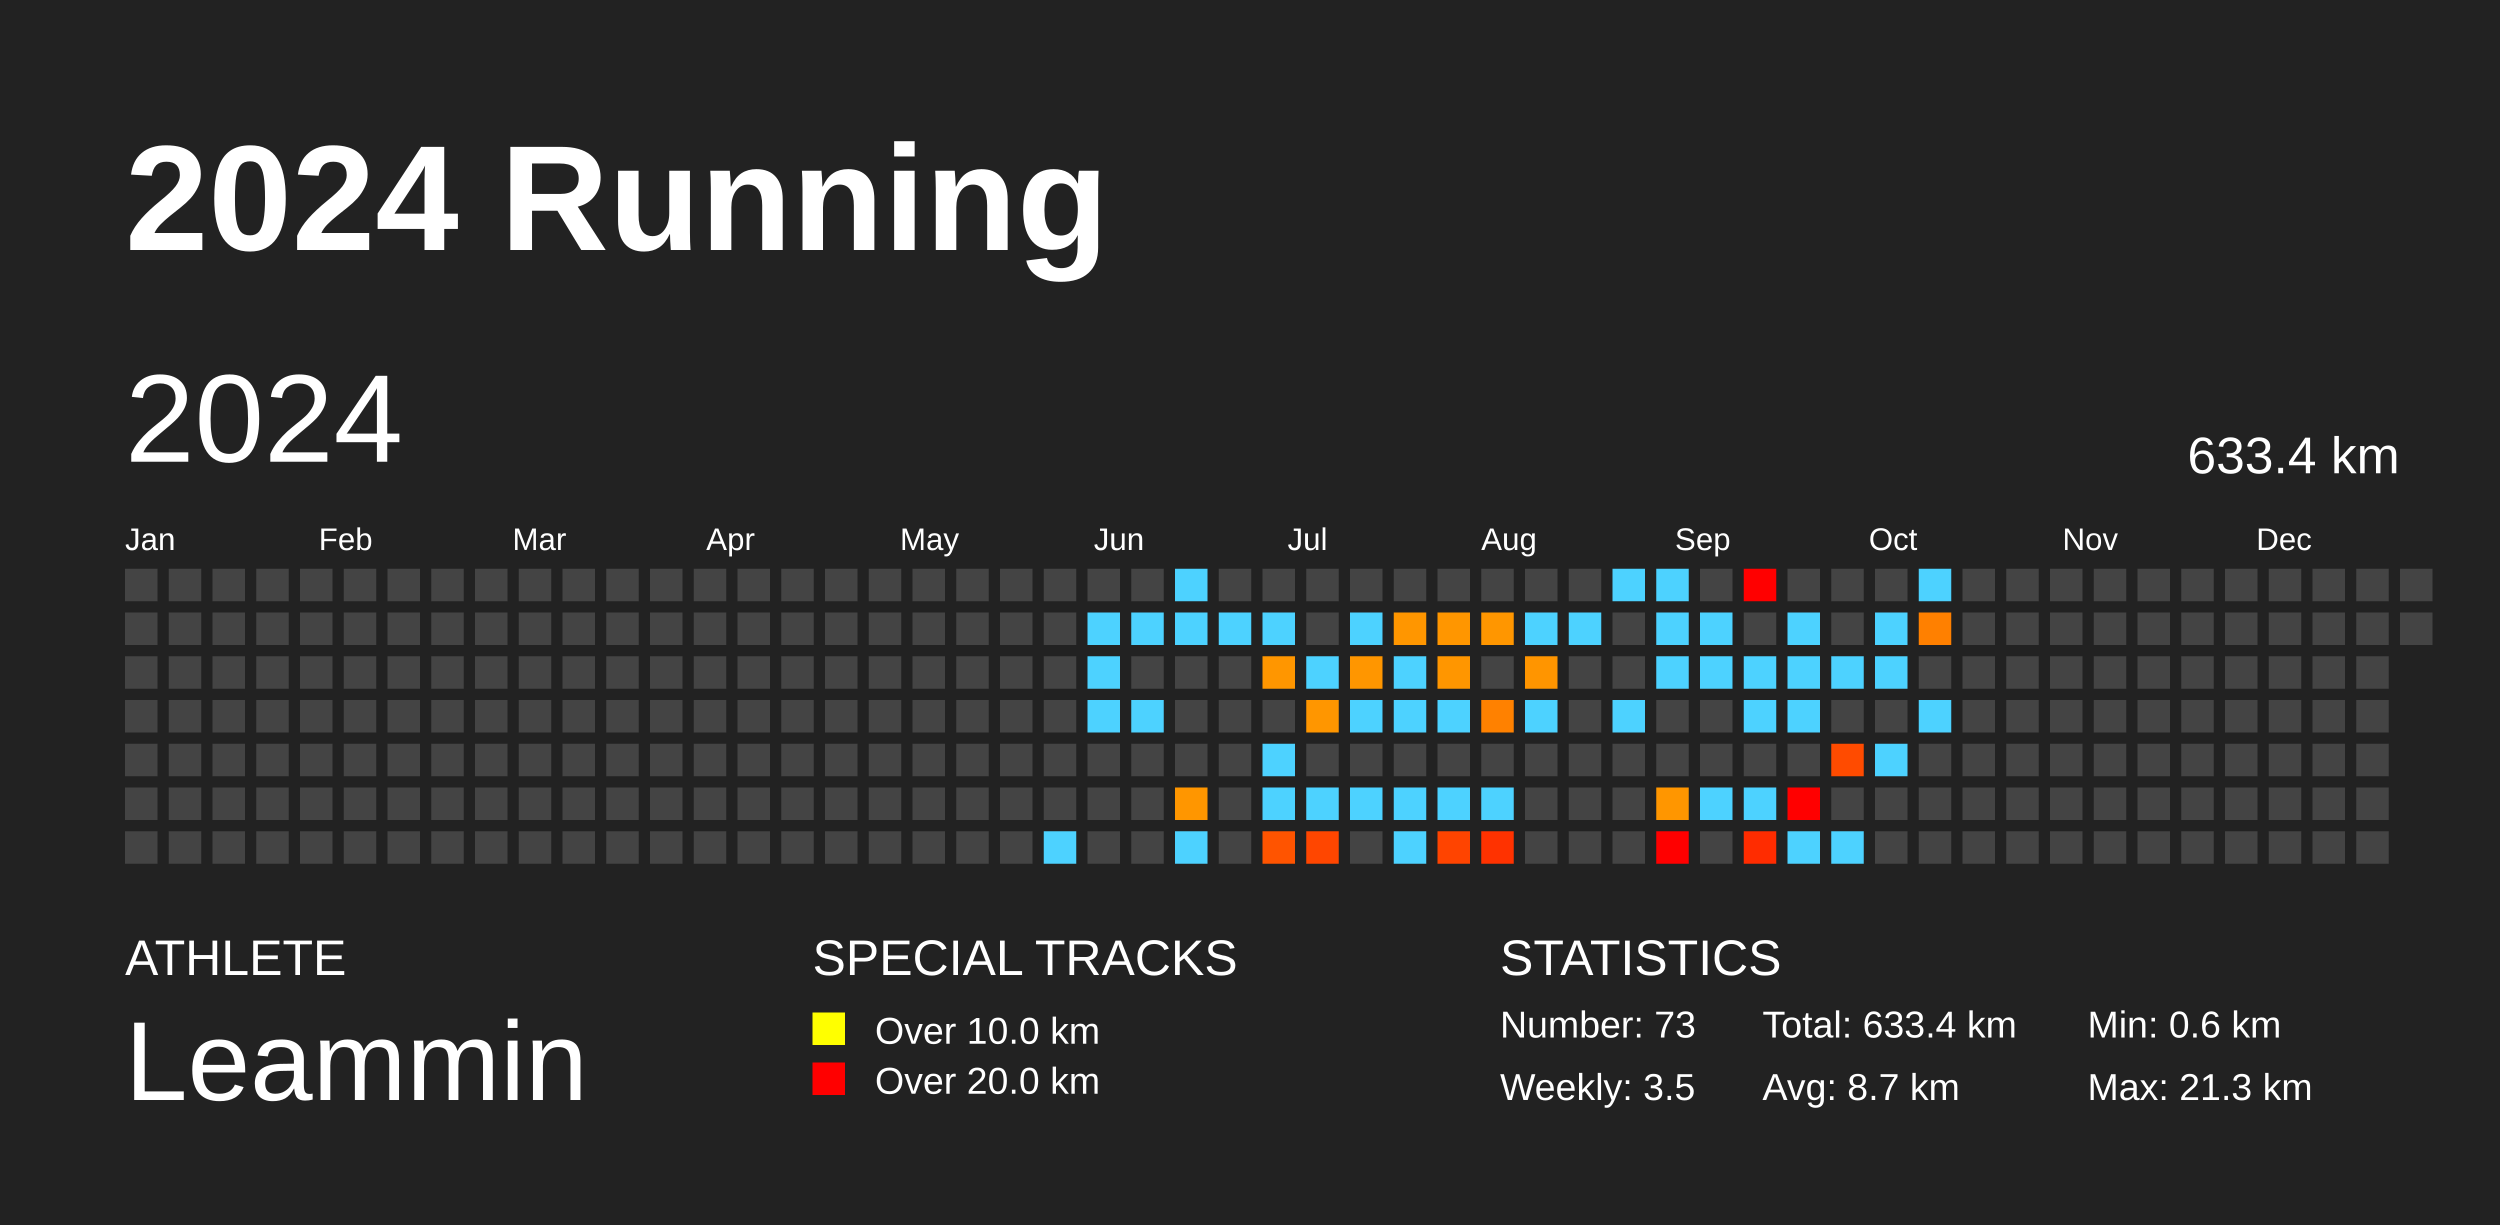
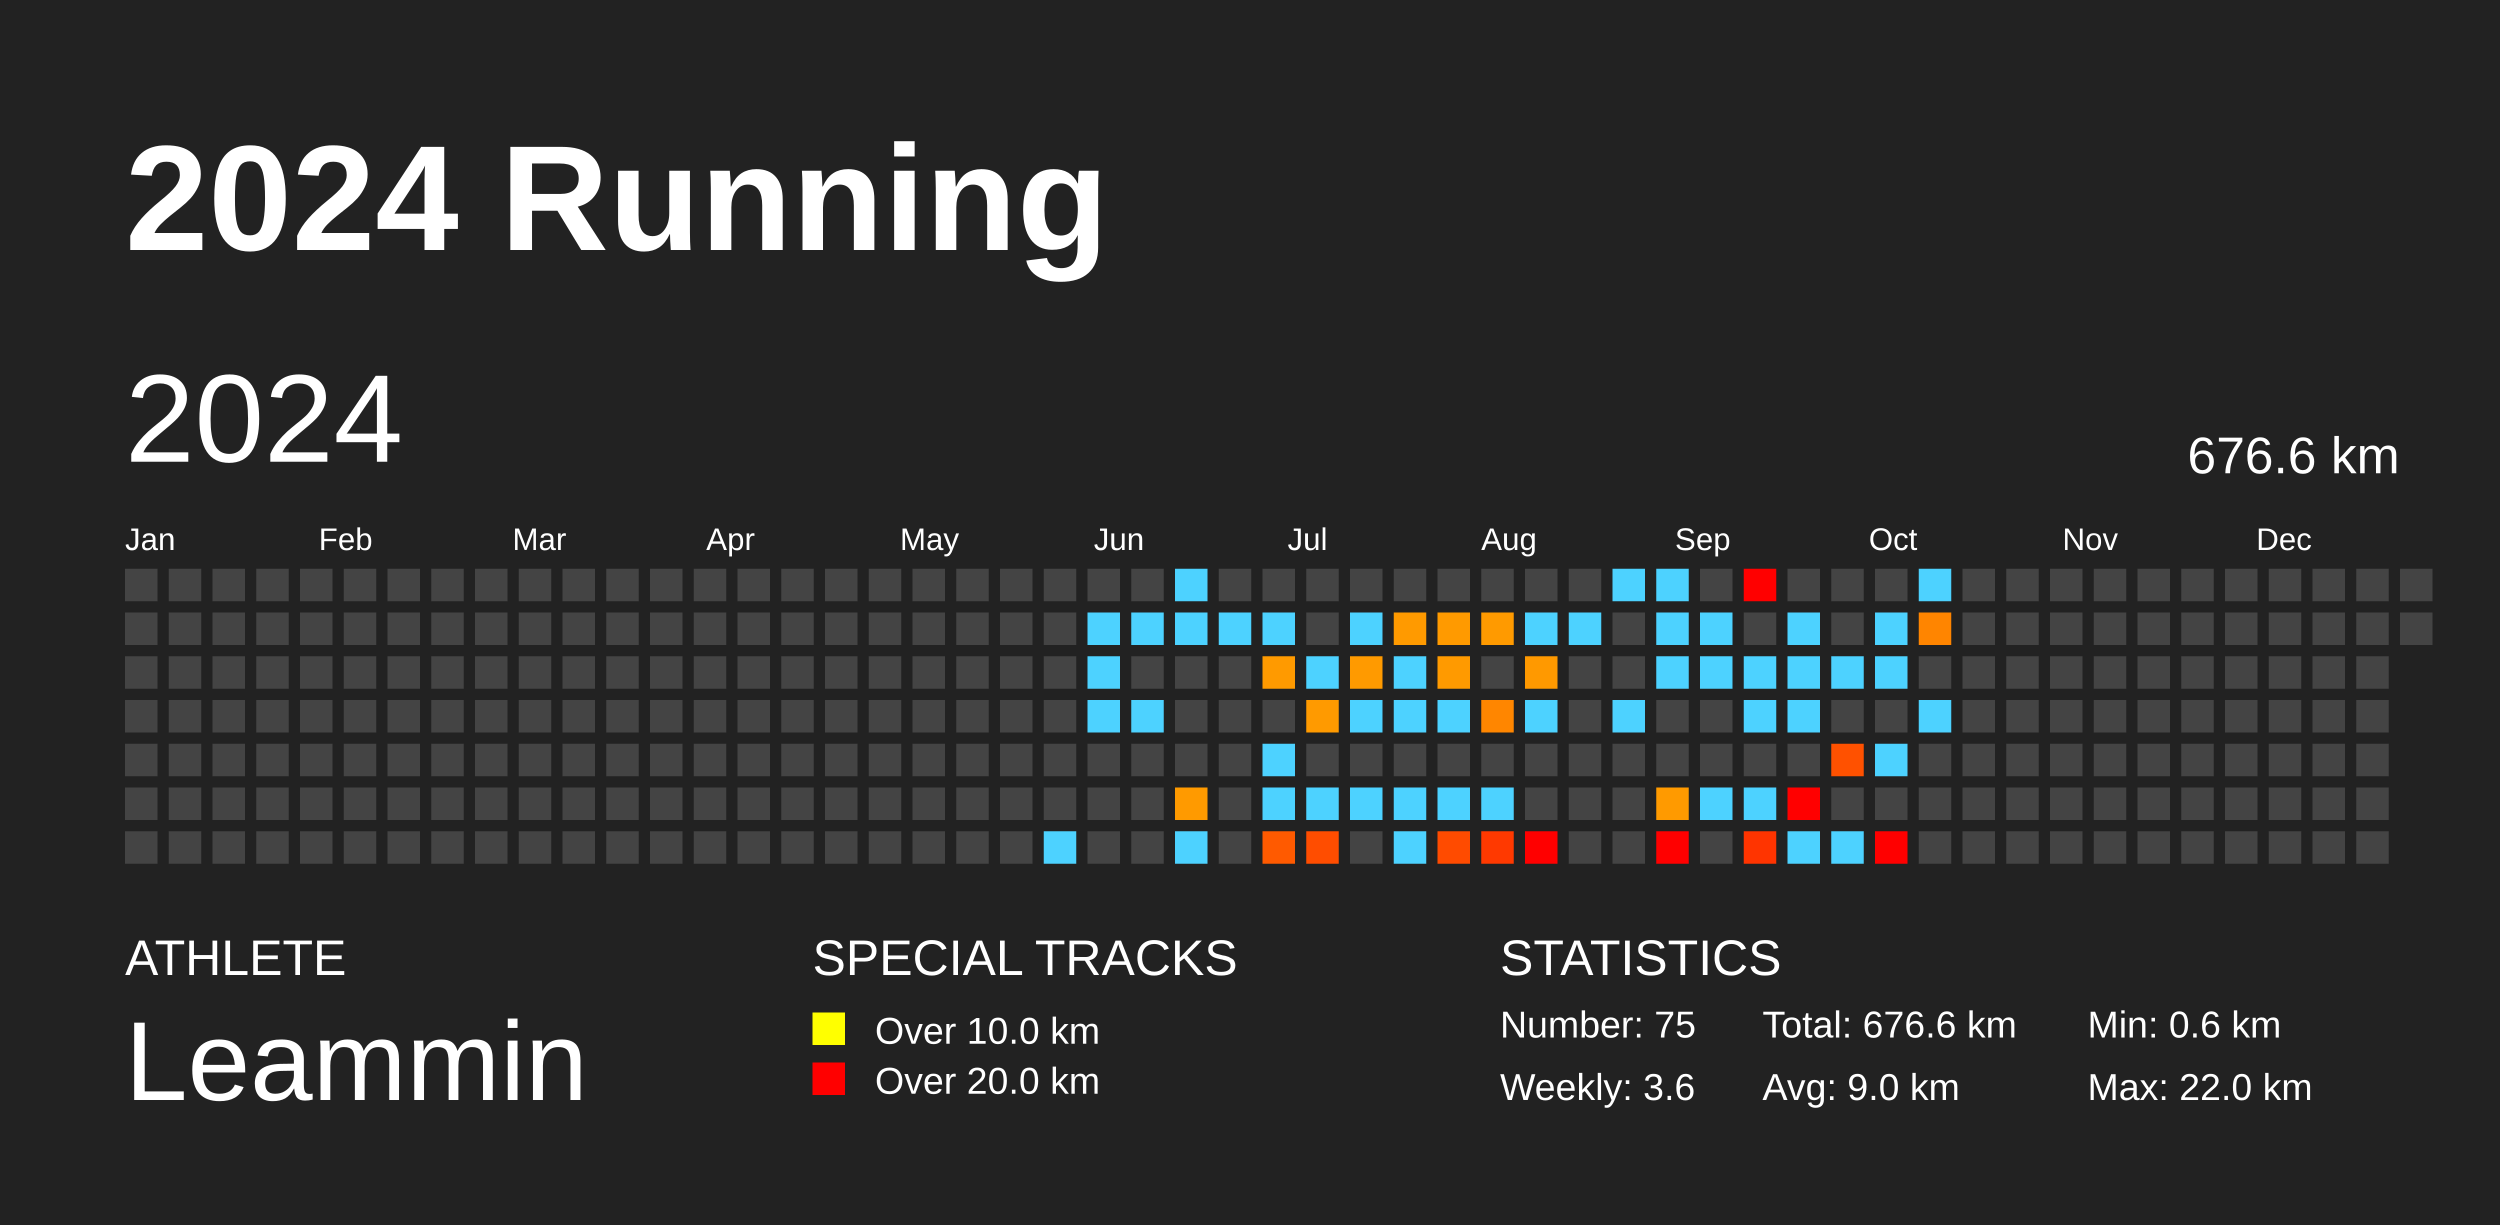
<svg xmlns="http://www.w3.org/2000/svg" baseProfile="full" height="98mm" version="1.1" viewBox="0,0,200,98" width="200mm">
  <defs />
  <rect fill="#222222" height="98" width="200" x="0" y="0" />
  <text fill="#FFFFFF" style="font-size:12px; font-family:Arial; font-weight:bold;" x="10" y="20">2024 Running</text>
  <text fill="#FFFFFF" style="font-size:4px; font-family:Arial" x="10" y="78">ATHLETE</text>
  <text fill="#FFFFFF" style="font-size:9px; font-family:Arial" x="10" y="88">Leammin</text>
  <text fill="#FFFFFF" style="font-size:4px; font-family:Arial" x="65" y="78">SPECIAL TRACKS</text>
  <rect fill="yellow" height="2.6" width="2.6" x="65" y="81" />
  <text fill="#FFFFFF" style="font-size:3px; font-family:Arial" x="70" y="83.5">Over 10.0 km</text>
  <rect fill="red" height="2.6" width="2.6" x="65" y="85" />
  <text fill="#FFFFFF" style="font-size:3px; font-family:Arial" x="70" y="87.5">Over 20.0 km</text>
  <text fill="#FFFFFF" style="font-size:4px; font-family:Arial" x="120" y="78">STATISTICS</text>
-   <text fill="#FFFFFF" style="font-size:3px; font-family:Arial" x="120" y="83">Number: 73</text>
-   <text fill="#FFFFFF" style="font-size:3px; font-family:Arial" x="120" y="88">Weekly: 3.5</text>
-   <text fill="#FFFFFF" style="font-size:3px; font-family:Arial" x="141" y="83">Total: 633.4 km</text>
-   <text fill="#FFFFFF" style="font-size:3px; font-family:Arial" x="141" y="88">Avg: 8.7 km</text>
+   <text fill="#FFFFFF" style="font-size:3px; font-family:Arial" x="120" y="83">Number: 75</text>
+   <text fill="#FFFFFF" style="font-size:3px; font-family:Arial" x="120" y="88">Weekly: 3.6</text>
+   <text fill="#FFFFFF" style="font-size:3px; font-family:Arial" x="141" y="83">Total: 676.6 km</text>
+   <text fill="#FFFFFF" style="font-size:3px; font-family:Arial" x="141" y="88">Avg: 9.0 km</text>
  <text fill="#FFFFFF" style="font-size:3px; font-family:Arial" x="167" y="83">Min: 0.6 km</text>
-   <text fill="#FFFFFF" style="font-size:3px; font-family:Arial" x="167" y="88">Max: 21.3 km</text>
+   <text fill="#FFFFFF" style="font-size:3px; font-family:Arial" x="167" y="88">Max: 22.0 km</text>
  <text dominant-baseline="hanging" fill="#FFFFFF" style="font-size:10.0px; font-family:Arial;" x="10" y="30">2024</text>
-   <text dominant-baseline="hanging" fill="#FFFFFF" style="font-size:4.125px; font-family:Arial;" x="175" y="35">633.4 km</text>
+   <text dominant-baseline="hanging" fill="#FFFFFF" style="font-size:4.125px; font-family:Arial;" x="175" y="35">676.6 km</text>
  <text fill="#FFFFFF" style="font-size:2.5px; font-family:Arial" x="10.0" y="44">Jan</text>
  <text fill="#FFFFFF" style="font-size:2.5px; font-family:Arial" x="25.5" y="44">Feb</text>
  <text fill="#FFFFFF" style="font-size:2.5px; font-family:Arial" x="41.0" y="44">Mar</text>
  <text fill="#FFFFFF" style="font-size:2.5px; font-family:Arial" x="56.5" y="44">Apr</text>
  <text fill="#FFFFFF" style="font-size:2.5px; font-family:Arial" x="72.0" y="44">May</text>
  <text fill="#FFFFFF" style="font-size:2.5px; font-family:Arial" x="87.5" y="44">Jun</text>
  <text fill="#FFFFFF" style="font-size:2.5px; font-family:Arial" x="103.0" y="44">Jul</text>
  <text fill="#FFFFFF" style="font-size:2.5px; font-family:Arial" x="118.5" y="44">Aug</text>
  <text fill="#FFFFFF" style="font-size:2.5px; font-family:Arial" x="134.0" y="44">Sep</text>
  <text fill="#FFFFFF" style="font-size:2.5px; font-family:Arial" x="149.5" y="44">Oct</text>
  <text fill="#FFFFFF" style="font-size:2.5px; font-family:Arial" x="165.0" y="44">Nov</text>
  <text fill="#FFFFFF" style="font-size:2.5px; font-family:Arial" x="180.5" y="44">Dec</text>
  <rect fill="#444444" height="2.6" width="2.6" x="10.0" y="45.5" />
  <rect fill="#444444" height="2.6" width="2.6" x="10.0" y="49.0" />
  <rect fill="#444444" height="2.6" width="2.6" x="10.0" y="52.5" />
  <rect fill="#444444" height="2.6" width="2.6" x="10.0" y="56.0" />
  <rect fill="#444444" height="2.6" width="2.6" x="10.0" y="59.5" />
  <rect fill="#444444" height="2.6" width="2.6" x="10.0" y="63.0" />
  <rect fill="#444444" height="2.6" width="2.6" x="10.0" y="66.5" />
  <rect fill="#444444" height="2.6" width="2.6" x="13.5" y="45.5" />
  <rect fill="#444444" height="2.6" width="2.6" x="13.5" y="49.0" />
  <rect fill="#444444" height="2.6" width="2.6" x="13.5" y="52.5" />
  <rect fill="#444444" height="2.6" width="2.6" x="13.5" y="56.0" />
  <rect fill="#444444" height="2.6" width="2.6" x="13.5" y="59.5" />
  <rect fill="#444444" height="2.6" width="2.6" x="13.5" y="63.0" />
  <rect fill="#444444" height="2.6" width="2.6" x="13.5" y="66.5" />
  <rect fill="#444444" height="2.6" width="2.6" x="17.0" y="45.5" />
  <rect fill="#444444" height="2.6" width="2.6" x="17.0" y="49.0" />
  <rect fill="#444444" height="2.6" width="2.6" x="17.0" y="52.5" />
  <rect fill="#444444" height="2.6" width="2.6" x="17.0" y="56.0" />
  <rect fill="#444444" height="2.6" width="2.6" x="17.0" y="59.5" />
  <rect fill="#444444" height="2.6" width="2.6" x="17.0" y="63.0" />
  <rect fill="#444444" height="2.6" width="2.6" x="17.0" y="66.5" />
  <rect fill="#444444" height="2.6" width="2.6" x="20.5" y="45.5" />
  <rect fill="#444444" height="2.6" width="2.6" x="20.5" y="49.0" />
  <rect fill="#444444" height="2.6" width="2.6" x="20.5" y="52.5" />
  <rect fill="#444444" height="2.6" width="2.6" x="20.5" y="56.0" />
  <rect fill="#444444" height="2.6" width="2.6" x="20.5" y="59.5" />
  <rect fill="#444444" height="2.6" width="2.6" x="20.5" y="63.0" />
  <rect fill="#444444" height="2.6" width="2.6" x="20.5" y="66.5" />
  <rect fill="#444444" height="2.6" width="2.6" x="24.0" y="45.5" />
  <rect fill="#444444" height="2.6" width="2.6" x="24.0" y="49.0" />
  <rect fill="#444444" height="2.6" width="2.6" x="24.0" y="52.5" />
  <rect fill="#444444" height="2.6" width="2.6" x="24.0" y="56.0" />
  <rect fill="#444444" height="2.6" width="2.6" x="24.0" y="59.5" />
  <rect fill="#444444" height="2.6" width="2.6" x="24.0" y="63.0" />
  <rect fill="#444444" height="2.6" width="2.6" x="24.0" y="66.5" />
  <rect fill="#444444" height="2.6" width="2.6" x="27.5" y="45.5" />
  <rect fill="#444444" height="2.6" width="2.6" x="27.5" y="49.0" />
  <rect fill="#444444" height="2.6" width="2.6" x="27.5" y="52.5" />
  <rect fill="#444444" height="2.6" width="2.6" x="27.5" y="56.0" />
  <rect fill="#444444" height="2.6" width="2.6" x="27.5" y="59.5" />
  <rect fill="#444444" height="2.6" width="2.6" x="27.5" y="63.0" />
  <rect fill="#444444" height="2.6" width="2.6" x="27.5" y="66.5" />
  <rect fill="#444444" height="2.6" width="2.6" x="31.0" y="45.5" />
  <rect fill="#444444" height="2.6" width="2.6" x="31.0" y="49.0" />
  <rect fill="#444444" height="2.6" width="2.6" x="31.0" y="52.5" />
  <rect fill="#444444" height="2.6" width="2.6" x="31.0" y="56.0" />
  <rect fill="#444444" height="2.6" width="2.6" x="31.0" y="59.5" />
  <rect fill="#444444" height="2.6" width="2.6" x="31.0" y="63.0" />
  <rect fill="#444444" height="2.6" width="2.6" x="31.0" y="66.5" />
  <rect fill="#444444" height="2.6" width="2.6" x="34.5" y="45.5" />
  <rect fill="#444444" height="2.6" width="2.6" x="34.5" y="49.0" />
  <rect fill="#444444" height="2.6" width="2.6" x="34.5" y="52.5" />
  <rect fill="#444444" height="2.6" width="2.6" x="34.5" y="56.0" />
  <rect fill="#444444" height="2.6" width="2.6" x="34.5" y="59.5" />
  <rect fill="#444444" height="2.6" width="2.6" x="34.5" y="63.0" />
  <rect fill="#444444" height="2.6" width="2.6" x="34.5" y="66.5" />
  <rect fill="#444444" height="2.6" width="2.6" x="38.0" y="45.5" />
  <rect fill="#444444" height="2.6" width="2.6" x="38.0" y="49.0" />
  <rect fill="#444444" height="2.6" width="2.6" x="38.0" y="52.5" />
  <rect fill="#444444" height="2.6" width="2.6" x="38.0" y="56.0" />
  <rect fill="#444444" height="2.6" width="2.6" x="38.0" y="59.5" />
  <rect fill="#444444" height="2.6" width="2.6" x="38.0" y="63.0" />
  <rect fill="#444444" height="2.6" width="2.6" x="38.0" y="66.5" />
  <rect fill="#444444" height="2.6" width="2.6" x="41.5" y="45.5" />
  <rect fill="#444444" height="2.6" width="2.6" x="41.5" y="49.0" />
  <rect fill="#444444" height="2.6" width="2.6" x="41.5" y="52.5" />
  <rect fill="#444444" height="2.6" width="2.6" x="41.5" y="56.0" />
  <rect fill="#444444" height="2.6" width="2.6" x="41.5" y="59.5" />
  <rect fill="#444444" height="2.6" width="2.6" x="41.5" y="63.0" />
  <rect fill="#444444" height="2.6" width="2.6" x="41.5" y="66.5" />
  <rect fill="#444444" height="2.6" width="2.6" x="45.0" y="45.5" />
  <rect fill="#444444" height="2.6" width="2.6" x="45.0" y="49.0" />
  <rect fill="#444444" height="2.6" width="2.6" x="45.0" y="52.5" />
  <rect fill="#444444" height="2.6" width="2.6" x="45.0" y="56.0" />
  <rect fill="#444444" height="2.6" width="2.6" x="45.0" y="59.5" />
  <rect fill="#444444" height="2.6" width="2.6" x="45.0" y="63.0" />
  <rect fill="#444444" height="2.6" width="2.6" x="45.0" y="66.5" />
  <rect fill="#444444" height="2.6" width="2.6" x="48.5" y="45.5" />
  <rect fill="#444444" height="2.6" width="2.6" x="48.5" y="49.0" />
  <rect fill="#444444" height="2.6" width="2.6" x="48.5" y="52.5" />
  <rect fill="#444444" height="2.6" width="2.6" x="48.5" y="56.0" />
  <rect fill="#444444" height="2.6" width="2.6" x="48.5" y="59.5" />
  <rect fill="#444444" height="2.6" width="2.6" x="48.5" y="63.0" />
  <rect fill="#444444" height="2.6" width="2.6" x="48.5" y="66.5" />
  <rect fill="#444444" height="2.6" width="2.6" x="52.0" y="45.5" />
  <rect fill="#444444" height="2.6" width="2.6" x="52.0" y="49.0" />
  <rect fill="#444444" height="2.6" width="2.6" x="52.0" y="52.5" />
  <rect fill="#444444" height="2.6" width="2.6" x="52.0" y="56.0" />
  <rect fill="#444444" height="2.6" width="2.6" x="52.0" y="59.5" />
  <rect fill="#444444" height="2.6" width="2.6" x="52.0" y="63.0" />
  <rect fill="#444444" height="2.6" width="2.6" x="52.0" y="66.5" />
  <rect fill="#444444" height="2.6" width="2.6" x="55.5" y="45.5" />
  <rect fill="#444444" height="2.6" width="2.6" x="55.5" y="49.0" />
  <rect fill="#444444" height="2.6" width="2.6" x="55.5" y="52.5" />
  <rect fill="#444444" height="2.6" width="2.6" x="55.5" y="56.0" />
  <rect fill="#444444" height="2.6" width="2.6" x="55.5" y="59.5" />
  <rect fill="#444444" height="2.6" width="2.6" x="55.5" y="63.0" />
  <rect fill="#444444" height="2.6" width="2.6" x="55.5" y="66.5" />
  <rect fill="#444444" height="2.6" width="2.6" x="59.0" y="45.5" />
  <rect fill="#444444" height="2.6" width="2.6" x="59.0" y="49.0" />
  <rect fill="#444444" height="2.6" width="2.6" x="59.0" y="52.5" />
  <rect fill="#444444" height="2.6" width="2.6" x="59.0" y="56.0" />
  <rect fill="#444444" height="2.6" width="2.6" x="59.0" y="59.5" />
  <rect fill="#444444" height="2.6" width="2.6" x="59.0" y="63.0" />
  <rect fill="#444444" height="2.6" width="2.6" x="59.0" y="66.5" />
  <rect fill="#444444" height="2.6" width="2.6" x="62.5" y="45.5" />
  <rect fill="#444444" height="2.6" width="2.6" x="62.5" y="49.0" />
  <rect fill="#444444" height="2.6" width="2.6" x="62.5" y="52.5" />
  <rect fill="#444444" height="2.6" width="2.6" x="62.5" y="56.0" />
  <rect fill="#444444" height="2.6" width="2.6" x="62.5" y="59.5" />
  <rect fill="#444444" height="2.6" width="2.6" x="62.5" y="63.0" />
  <rect fill="#444444" height="2.6" width="2.6" x="62.5" y="66.5" />
  <rect fill="#444444" height="2.6" width="2.6" x="66.0" y="45.5" />
  <rect fill="#444444" height="2.6" width="2.6" x="66.0" y="49.0" />
  <rect fill="#444444" height="2.6" width="2.6" x="66.0" y="52.5" />
  <rect fill="#444444" height="2.6" width="2.6" x="66.0" y="56.0" />
  <rect fill="#444444" height="2.6" width="2.6" x="66.0" y="59.5" />
  <rect fill="#444444" height="2.6" width="2.6" x="66.0" y="63.0" />
  <rect fill="#444444" height="2.6" width="2.6" x="66.0" y="66.5" />
  <rect fill="#444444" height="2.6" width="2.6" x="69.5" y="45.5" />
  <rect fill="#444444" height="2.6" width="2.6" x="69.5" y="49.0" />
  <rect fill="#444444" height="2.6" width="2.6" x="69.5" y="52.5" />
  <rect fill="#444444" height="2.6" width="2.6" x="69.5" y="56.0" />
  <rect fill="#444444" height="2.6" width="2.6" x="69.5" y="59.5" />
  <rect fill="#444444" height="2.6" width="2.6" x="69.5" y="63.0" />
  <rect fill="#444444" height="2.6" width="2.6" x="69.5" y="66.5" />
  <rect fill="#444444" height="2.6" width="2.6" x="73.0" y="45.5" />
  <rect fill="#444444" height="2.6" width="2.6" x="73.0" y="49.0" />
  <rect fill="#444444" height="2.6" width="2.6" x="73.0" y="52.5" />
  <rect fill="#444444" height="2.6" width="2.6" x="73.0" y="56.0" />
  <rect fill="#444444" height="2.6" width="2.6" x="73.0" y="59.5" />
  <rect fill="#444444" height="2.6" width="2.6" x="73.0" y="63.0" />
  <rect fill="#444444" height="2.6" width="2.6" x="73.0" y="66.5" />
  <rect fill="#444444" height="2.6" width="2.6" x="76.5" y="45.5" />
  <rect fill="#444444" height="2.6" width="2.6" x="76.5" y="49.0" />
  <rect fill="#444444" height="2.6" width="2.6" x="76.5" y="52.5" />
  <rect fill="#444444" height="2.6" width="2.6" x="76.5" y="56.0" />
  <rect fill="#444444" height="2.6" width="2.6" x="76.5" y="59.5" />
  <rect fill="#444444" height="2.6" width="2.6" x="76.5" y="63.0" />
  <rect fill="#444444" height="2.6" width="2.6" x="76.5" y="66.5" />
  <rect fill="#444444" height="2.6" width="2.6" x="80.0" y="45.5" />
  <rect fill="#444444" height="2.6" width="2.6" x="80.0" y="49.0" />
  <rect fill="#444444" height="2.6" width="2.6" x="80.0" y="52.5" />
  <rect fill="#444444" height="2.6" width="2.6" x="80.0" y="56.0" />
  <rect fill="#444444" height="2.6" width="2.6" x="80.0" y="59.5" />
  <rect fill="#444444" height="2.6" width="2.6" x="80.0" y="63.0" />
  <rect fill="#444444" height="2.6" width="2.6" x="80.0" y="66.5" />
  <rect fill="#444444" height="2.6" width="2.6" x="83.5" y="45.5" />
  <rect fill="#444444" height="2.6" width="2.6" x="83.5" y="49.0" />
  <rect fill="#444444" height="2.6" width="2.6" x="83.5" y="52.5" />
  <rect fill="#444444" height="2.6" width="2.6" x="83.5" y="56.0" />
  <rect fill="#444444" height="2.6" width="2.6" x="83.5" y="59.5" />
  <rect fill="#444444" height="2.6" width="2.6" x="83.5" y="63.0" />
  <rect fill="#4dd2ff" height="2.6" width="2.6" x="83.5" y="66.5" />
  <rect fill="#444444" height="2.6" width="2.6" x="87.0" y="45.5" />
  <rect fill="#4dd2ff" height="2.6" width="2.6" x="87.0" y="49.0" />
  <rect fill="#4dd2ff" height="2.6" width="2.6" x="87.0" y="52.5" />
  <rect fill="#4dd2ff" height="2.6" width="2.6" x="87.0" y="56.0" />
  <rect fill="#444444" height="2.6" width="2.6" x="87.0" y="59.5" />
  <rect fill="#444444" height="2.6" width="2.6" x="87.0" y="63.0" />
  <rect fill="#444444" height="2.6" width="2.6" x="87.0" y="66.5" />
  <rect fill="#444444" height="2.6" width="2.6" x="90.5" y="45.5" />
  <rect fill="#4dd2ff" height="2.6" width="2.6" x="90.5" y="49.0" />
  <rect fill="#444444" height="2.6" width="2.6" x="90.5" y="52.5" />
  <rect fill="#4dd2ff" height="2.6" width="2.6" x="90.5" y="56.0" />
  <rect fill="#444444" height="2.6" width="2.6" x="90.5" y="59.5" />
  <rect fill="#444444" height="2.6" width="2.6" x="90.5" y="63.0" />
  <rect fill="#444444" height="2.6" width="2.6" x="90.5" y="66.5" />
  <rect fill="#4dd2ff" height="2.6" width="2.6" x="94.0" y="45.5" />
  <rect fill="#4dd2ff" height="2.6" width="2.6" x="94.0" y="49.0" />
  <rect fill="#444444" height="2.6" width="2.6" x="94.0" y="52.5" />
  <rect fill="#444444" height="2.6" width="2.6" x="94.0" y="56.0" />
  <rect fill="#444444" height="2.6" width="2.6" x="94.0" y="59.5" />
-   <rect fill="#ff9600" height="2.6" width="2.6" x="94.0" y="63.0" />
+   <rect fill="#ff9a00" height="2.6" width="2.6" x="94.0" y="63.0" />
  <rect fill="#4dd2ff" height="2.6" width="2.6" x="94.0" y="66.5" />
  <rect fill="#444444" height="2.6" width="2.6" x="97.5" y="45.5" />
  <rect fill="#4dd2ff" height="2.6" width="2.6" x="97.5" y="49.0" />
  <rect fill="#444444" height="2.6" width="2.6" x="97.5" y="52.5" />
  <rect fill="#444444" height="2.6" width="2.6" x="97.5" y="56.0" />
  <rect fill="#444444" height="2.6" width="2.6" x="97.5" y="59.5" />
  <rect fill="#444444" height="2.6" width="2.6" x="97.5" y="63.0" />
  <rect fill="#444444" height="2.6" width="2.6" x="97.5" y="66.5" />
  <rect fill="#444444" height="2.6" width="2.6" x="101.0" y="45.5" />
  <rect fill="#4dd2ff" height="2.6" width="2.6" x="101.0" y="49.0" />
-   <rect fill="#ff9600" height="2.6" width="2.6" x="101.0" y="52.5" />
+   <rect fill="#ff9a00" height="2.6" width="2.6" x="101.0" y="52.5" />
  <rect fill="#444444" height="2.6" width="2.6" x="101.0" y="56.0" />
  <rect fill="#4dd2ff" height="2.6" width="2.6" x="101.0" y="59.5" />
  <rect fill="#4dd2ff" height="2.6" width="2.6" x="101.0" y="63.0" />
-   <rect fill="#ff5400" height="2.6" width="2.6" x="101.0" y="66.5" />
+   <rect fill="#ff5a00" height="2.6" width="2.6" x="101.0" y="66.5" />
  <rect fill="#444444" height="2.6" width="2.6" x="104.5" y="45.5" />
  <rect fill="#444444" height="2.6" width="2.6" x="104.5" y="49.0" />
  <rect fill="#4dd2ff" height="2.6" width="2.6" x="104.5" y="52.5" />
-   <rect fill="#ff9600" height="2.6" width="2.6" x="104.5" y="56.0" />
+   <rect fill="#ff9a00" height="2.6" width="2.6" x="104.5" y="56.0" />
  <rect fill="#444444" height="2.6" width="2.6" x="104.5" y="59.5" />
  <rect fill="#4dd2ff" height="2.6" width="2.6" x="104.5" y="63.0" />
-   <rect fill="#ff4600" height="2.6" width="2.6" x="104.5" y="66.5" />
+   <rect fill="#ff4d00" height="2.6" width="2.6" x="104.5" y="66.5" />
  <rect fill="#444444" height="2.6" width="2.6" x="108.0" y="45.5" />
  <rect fill="#4dd2ff" height="2.6" width="2.6" x="108.0" y="49.0" />
-   <rect fill="#ff9600" height="2.6" width="2.6" x="108.0" y="52.5" />
+   <rect fill="#ff9a00" height="2.6" width="2.6" x="108.0" y="52.5" />
  <rect fill="#4dd2ff" height="2.6" width="2.6" x="108.0" y="56.0" />
  <rect fill="#444444" height="2.6" width="2.6" x="108.0" y="59.5" />
  <rect fill="#4dd2ff" height="2.6" width="2.6" x="108.0" y="63.0" />
  <rect fill="#444444" height="2.6" width="2.6" x="108.0" y="66.5" />
  <rect fill="#444444" height="2.6" width="2.6" x="111.5" y="45.5" />
-   <rect fill="#ff9600" height="2.6" width="2.6" x="111.5" y="49.0" />
+   <rect fill="#ff9a00" height="2.6" width="2.6" x="111.5" y="49.0" />
  <rect fill="#4dd2ff" height="2.6" width="2.6" x="111.5" y="52.5" />
  <rect fill="#4dd2ff" height="2.6" width="2.6" x="111.5" y="56.0" />
  <rect fill="#444444" height="2.6" width="2.6" x="111.5" y="59.5" />
  <rect fill="#4dd2ff" height="2.6" width="2.6" x="111.5" y="63.0" />
  <rect fill="#4dd2ff" height="2.6" width="2.6" x="111.5" y="66.5" />
  <rect fill="#444444" height="2.6" width="2.6" x="115.0" y="45.5" />
-   <rect fill="#ff9600" height="2.6" width="2.6" x="115.0" y="49.0" />
-   <rect fill="#ff9600" height="2.6" width="2.6" x="115.0" y="52.5" />
+   <rect fill="#ff9a00" height="2.6" width="2.6" x="115.0" y="49.0" />
+   <rect fill="#ff9a00" height="2.6" width="2.6" x="115.0" y="52.5" />
  <rect fill="#4dd2ff" height="2.6" width="2.6" x="115.0" y="56.0" />
  <rect fill="#444444" height="2.6" width="2.6" x="115.0" y="59.5" />
  <rect fill="#4dd2ff" height="2.6" width="2.6" x="115.0" y="63.0" />
-   <rect fill="#ff4400" height="2.6" width="2.6" x="115.0" y="66.5" />
+   <rect fill="#ff4b00" height="2.6" width="2.6" x="115.0" y="66.5" />
  <rect fill="#444444" height="2.6" width="2.6" x="118.5" y="45.5" />
-   <rect fill="#ff9600" height="2.6" width="2.6" x="118.5" y="49.0" />
+   <rect fill="#ff9a00" height="2.6" width="2.6" x="118.5" y="49.0" />
  <rect fill="#444444" height="2.6" width="2.6" x="118.5" y="52.5" />
-   <rect fill="#ff8100" height="2.6" width="2.6" x="118.5" y="56.0" />
+   <rect fill="#ff8600" height="2.6" width="2.6" x="118.5" y="56.0" />
  <rect fill="#444444" height="2.6" width="2.6" x="118.5" y="59.5" />
  <rect fill="#4dd2ff" height="2.6" width="2.6" x="118.5" y="63.0" />
-   <rect fill="#ff3200" height="2.6" width="2.6" x="118.5" y="66.5" />
+   <rect fill="#ff3900" height="2.6" width="2.6" x="118.5" y="66.5" />
  <rect fill="#444444" height="2.6" width="2.6" x="122.0" y="45.5" />
  <rect fill="#4dd2ff" height="2.6" width="2.6" x="122.0" y="49.0" />
-   <rect fill="#ff9500" height="2.6" width="2.6" x="122.0" y="52.5" />
+   <rect fill="#ff9900" height="2.6" width="2.6" x="122.0" y="52.5" />
  <rect fill="#4dd2ff" height="2.6" width="2.6" x="122.0" y="56.0" />
  <rect fill="#444444" height="2.6" width="2.6" x="122.0" y="59.5" />
  <rect fill="#444444" height="2.6" width="2.6" x="122.0" y="63.0" />
-   <rect fill="#444444" height="2.6" width="2.6" x="122.0" y="66.5" />
+   <rect fill="red" height="2.6" width="2.6" x="122.0" y="66.5" />
  <rect fill="#444444" height="2.6" width="2.6" x="125.5" y="45.5" />
  <rect fill="#4dd2ff" height="2.6" width="2.6" x="125.5" y="49.0" />
  <rect fill="#444444" height="2.6" width="2.6" x="125.5" y="52.5" />
  <rect fill="#444444" height="2.6" width="2.6" x="125.5" y="56.0" />
  <rect fill="#444444" height="2.6" width="2.6" x="125.5" y="59.5" />
  <rect fill="#444444" height="2.6" width="2.6" x="125.5" y="63.0" />
  <rect fill="#444444" height="2.6" width="2.6" x="125.5" y="66.5" />
  <rect fill="#4dd2ff" height="2.6" width="2.6" x="129.0" y="45.5" />
  <rect fill="#444444" height="2.6" width="2.6" x="129.0" y="49.0" />
  <rect fill="#444444" height="2.6" width="2.6" x="129.0" y="52.5" />
  <rect fill="#4dd2ff" height="2.6" width="2.6" x="129.0" y="56.0" />
  <rect fill="#444444" height="2.6" width="2.6" x="129.0" y="59.5" />
  <rect fill="#444444" height="2.6" width="2.6" x="129.0" y="63.0" />
  <rect fill="#444444" height="2.6" width="2.6" x="129.0" y="66.5" />
  <rect fill="#4dd2ff" height="2.6" width="2.6" x="132.5" y="45.5" />
  <rect fill="#4dd2ff" height="2.6" width="2.6" x="132.5" y="49.0" />
  <rect fill="#4dd2ff" height="2.6" width="2.6" x="132.5" y="52.5" />
  <rect fill="#444444" height="2.6" width="2.6" x="132.5" y="56.0" />
  <rect fill="#444444" height="2.6" width="2.6" x="132.5" y="59.5" />
-   <rect fill="#ff9600" height="2.6" width="2.6" x="132.5" y="63.0" />
+   <rect fill="#ff9a00" height="2.6" width="2.6" x="132.5" y="63.0" />
  <rect fill="red" height="2.6" width="2.6" x="132.5" y="66.5" />
  <rect fill="#444444" height="2.6" width="2.6" x="136.0" y="45.5" />
  <rect fill="#4dd2ff" height="2.6" width="2.6" x="136.0" y="49.0" />
  <rect fill="#4dd2ff" height="2.6" width="2.6" x="136.0" y="52.5" />
  <rect fill="#444444" height="2.6" width="2.6" x="136.0" y="56.0" />
  <rect fill="#444444" height="2.6" width="2.6" x="136.0" y="59.5" />
  <rect fill="#4dd2ff" height="2.6" width="2.6" x="136.0" y="63.0" />
  <rect fill="#444444" height="2.6" width="2.6" x="136.0" y="66.5" />
  <rect fill="red" height="2.6" width="2.6" x="139.5" y="45.5" />
  <rect fill="#444444" height="2.6" width="2.6" x="139.5" y="49.0" />
  <rect fill="#4dd2ff" height="2.6" width="2.6" x="139.5" y="52.5" />
  <rect fill="#4dd2ff" height="2.6" width="2.6" x="139.5" y="56.0" />
  <rect fill="#444444" height="2.6" width="2.6" x="139.5" y="59.5" />
  <rect fill="#4dd2ff" height="2.6" width="2.6" x="139.5" y="63.0" />
-   <rect fill="#ff2c00" height="2.6" width="2.6" x="139.5" y="66.5" />
+   <rect fill="#ff3400" height="2.6" width="2.6" x="139.5" y="66.5" />
  <rect fill="#444444" height="2.6" width="2.6" x="143.0" y="45.5" />
  <rect fill="#4dd2ff" height="2.6" width="2.6" x="143.0" y="49.0" />
  <rect fill="#4dd2ff" height="2.6" width="2.6" x="143.0" y="52.5" />
  <rect fill="#4dd2ff" height="2.6" width="2.6" x="143.0" y="56.0" />
  <rect fill="#444444" height="2.6" width="2.6" x="143.0" y="59.5" />
  <rect fill="red" height="2.6" width="2.6" x="143.0" y="63.0" />
  <rect fill="#4dd2ff" height="2.6" width="2.6" x="143.0" y="66.5" />
  <rect fill="#444444" height="2.6" width="2.6" x="146.5" y="45.5" />
  <rect fill="#444444" height="2.6" width="2.6" x="146.5" y="49.0" />
  <rect fill="#4dd2ff" height="2.6" width="2.6" x="146.5" y="52.5" />
  <rect fill="#444444" height="2.6" width="2.6" x="146.5" y="56.0" />
-   <rect fill="#ff4b00" height="2.6" width="2.6" x="146.5" y="59.5" />
+   <rect fill="#ff5100" height="2.6" width="2.6" x="146.5" y="59.5" />
  <rect fill="#444444" height="2.6" width="2.6" x="146.5" y="63.0" />
  <rect fill="#4dd2ff" height="2.6" width="2.6" x="146.5" y="66.5" />
  <rect fill="#444444" height="2.6" width="2.6" x="150.0" y="45.5" />
  <rect fill="#4dd2ff" height="2.6" width="2.6" x="150.0" y="49.0" />
  <rect fill="#4dd2ff" height="2.6" width="2.6" x="150.0" y="52.5" />
  <rect fill="#444444" height="2.6" width="2.6" x="150.0" y="56.0" />
  <rect fill="#4dd2ff" height="2.6" width="2.6" x="150.0" y="59.5" />
  <rect fill="#444444" height="2.6" width="2.6" x="150.0" y="63.0" />
-   <rect fill="#444444" height="2.6" width="2.6" x="150.0" y="66.5" />
+   <rect fill="red" height="2.6" width="2.6" x="150.0" y="66.5" />
  <rect fill="#4dd2ff" height="2.6" width="2.6" x="153.5" y="45.5" />
-   <rect fill="#ff8000" height="2.6" width="2.6" x="153.5" y="49.0" />
+   <rect fill="#ff8500" height="2.6" width="2.6" x="153.5" y="49.0" />
  <rect fill="#444444" height="2.6" width="2.6" x="153.5" y="52.5" />
  <rect fill="#4dd2ff" height="2.6" width="2.6" x="153.5" y="56.0" />
  <rect fill="#444444" height="2.6" width="2.6" x="153.5" y="59.5" />
  <rect fill="#444444" height="2.6" width="2.6" x="153.5" y="63.0" />
  <rect fill="#444444" height="2.6" width="2.6" x="153.5" y="66.5" />
  <rect fill="#444444" height="2.6" width="2.6" x="157.0" y="45.5" />
  <rect fill="#444444" height="2.6" width="2.6" x="157.0" y="49.0" />
  <rect fill="#444444" height="2.6" width="2.6" x="157.0" y="52.5" />
  <rect fill="#444444" height="2.6" width="2.6" x="157.0" y="56.0" />
  <rect fill="#444444" height="2.6" width="2.6" x="157.0" y="59.5" />
  <rect fill="#444444" height="2.6" width="2.6" x="157.0" y="63.0" />
  <rect fill="#444444" height="2.6" width="2.6" x="157.0" y="66.5" />
  <rect fill="#444444" height="2.6" width="2.6" x="160.5" y="45.5" />
  <rect fill="#444444" height="2.6" width="2.6" x="160.5" y="49.0" />
  <rect fill="#444444" height="2.6" width="2.6" x="160.5" y="52.5" />
  <rect fill="#444444" height="2.6" width="2.6" x="160.5" y="56.0" />
  <rect fill="#444444" height="2.6" width="2.6" x="160.5" y="59.5" />
  <rect fill="#444444" height="2.6" width="2.6" x="160.5" y="63.0" />
  <rect fill="#444444" height="2.6" width="2.6" x="160.5" y="66.5" />
  <rect fill="#444444" height="2.6" width="2.6" x="164.0" y="45.5" />
  <rect fill="#444444" height="2.6" width="2.6" x="164.0" y="49.0" />
  <rect fill="#444444" height="2.6" width="2.6" x="164.0" y="52.5" />
  <rect fill="#444444" height="2.6" width="2.6" x="164.0" y="56.0" />
  <rect fill="#444444" height="2.6" width="2.6" x="164.0" y="59.5" />
  <rect fill="#444444" height="2.6" width="2.6" x="164.0" y="63.0" />
  <rect fill="#444444" height="2.6" width="2.6" x="164.0" y="66.5" />
  <rect fill="#444444" height="2.6" width="2.6" x="167.5" y="45.5" />
  <rect fill="#444444" height="2.6" width="2.6" x="167.5" y="49.0" />
  <rect fill="#444444" height="2.6" width="2.6" x="167.5" y="52.5" />
  <rect fill="#444444" height="2.6" width="2.6" x="167.5" y="56.0" />
  <rect fill="#444444" height="2.6" width="2.6" x="167.5" y="59.5" />
  <rect fill="#444444" height="2.6" width="2.6" x="167.5" y="63.0" />
  <rect fill="#444444" height="2.6" width="2.6" x="167.5" y="66.5" />
  <rect fill="#444444" height="2.6" width="2.6" x="171.0" y="45.5" />
  <rect fill="#444444" height="2.6" width="2.6" x="171.0" y="49.0" />
  <rect fill="#444444" height="2.6" width="2.6" x="171.0" y="52.5" />
  <rect fill="#444444" height="2.6" width="2.6" x="171.0" y="56.0" />
  <rect fill="#444444" height="2.6" width="2.6" x="171.0" y="59.5" />
  <rect fill="#444444" height="2.6" width="2.6" x="171.0" y="63.0" />
  <rect fill="#444444" height="2.6" width="2.6" x="171.0" y="66.5" />
  <rect fill="#444444" height="2.6" width="2.6" x="174.5" y="45.5" />
  <rect fill="#444444" height="2.6" width="2.6" x="174.5" y="49.0" />
  <rect fill="#444444" height="2.6" width="2.6" x="174.5" y="52.5" />
  <rect fill="#444444" height="2.6" width="2.6" x="174.5" y="56.0" />
  <rect fill="#444444" height="2.6" width="2.6" x="174.5" y="59.5" />
  <rect fill="#444444" height="2.6" width="2.6" x="174.5" y="63.0" />
  <rect fill="#444444" height="2.6" width="2.6" x="174.5" y="66.5" />
  <rect fill="#444444" height="2.6" width="2.6" x="178.0" y="45.5" />
  <rect fill="#444444" height="2.6" width="2.6" x="178.0" y="49.0" />
  <rect fill="#444444" height="2.6" width="2.6" x="178.0" y="52.5" />
  <rect fill="#444444" height="2.6" width="2.6" x="178.0" y="56.0" />
  <rect fill="#444444" height="2.6" width="2.6" x="178.0" y="59.5" />
  <rect fill="#444444" height="2.6" width="2.6" x="178.0" y="63.0" />
  <rect fill="#444444" height="2.6" width="2.6" x="178.0" y="66.5" />
  <rect fill="#444444" height="2.6" width="2.6" x="181.5" y="45.5" />
  <rect fill="#444444" height="2.6" width="2.6" x="181.5" y="49.0" />
  <rect fill="#444444" height="2.6" width="2.6" x="181.5" y="52.5" />
  <rect fill="#444444" height="2.6" width="2.6" x="181.5" y="56.0" />
  <rect fill="#444444" height="2.6" width="2.6" x="181.5" y="59.5" />
  <rect fill="#444444" height="2.6" width="2.6" x="181.5" y="63.0" />
  <rect fill="#444444" height="2.6" width="2.6" x="181.5" y="66.5" />
  <rect fill="#444444" height="2.6" width="2.6" x="185.0" y="45.5" />
  <rect fill="#444444" height="2.6" width="2.6" x="185.0" y="49.0" />
  <rect fill="#444444" height="2.6" width="2.6" x="185.0" y="52.5" />
  <rect fill="#444444" height="2.6" width="2.6" x="185.0" y="56.0" />
  <rect fill="#444444" height="2.6" width="2.6" x="185.0" y="59.5" />
  <rect fill="#444444" height="2.6" width="2.6" x="185.0" y="63.0" />
  <rect fill="#444444" height="2.6" width="2.6" x="185.0" y="66.5" />
  <rect fill="#444444" height="2.6" width="2.6" x="188.5" y="45.5" />
  <rect fill="#444444" height="2.6" width="2.6" x="188.5" y="49.0" />
  <rect fill="#444444" height="2.6" width="2.6" x="188.5" y="52.5" />
  <rect fill="#444444" height="2.6" width="2.6" x="188.5" y="56.0" />
  <rect fill="#444444" height="2.6" width="2.6" x="188.5" y="59.5" />
  <rect fill="#444444" height="2.6" width="2.6" x="188.5" y="63.0" />
  <rect fill="#444444" height="2.6" width="2.6" x="188.5" y="66.5" />
  <rect fill="#444444" height="2.6" width="2.6" x="192.0" y="45.5" />
  <rect fill="#444444" height="2.6" width="2.6" x="192.0" y="49.0" />
</svg>
